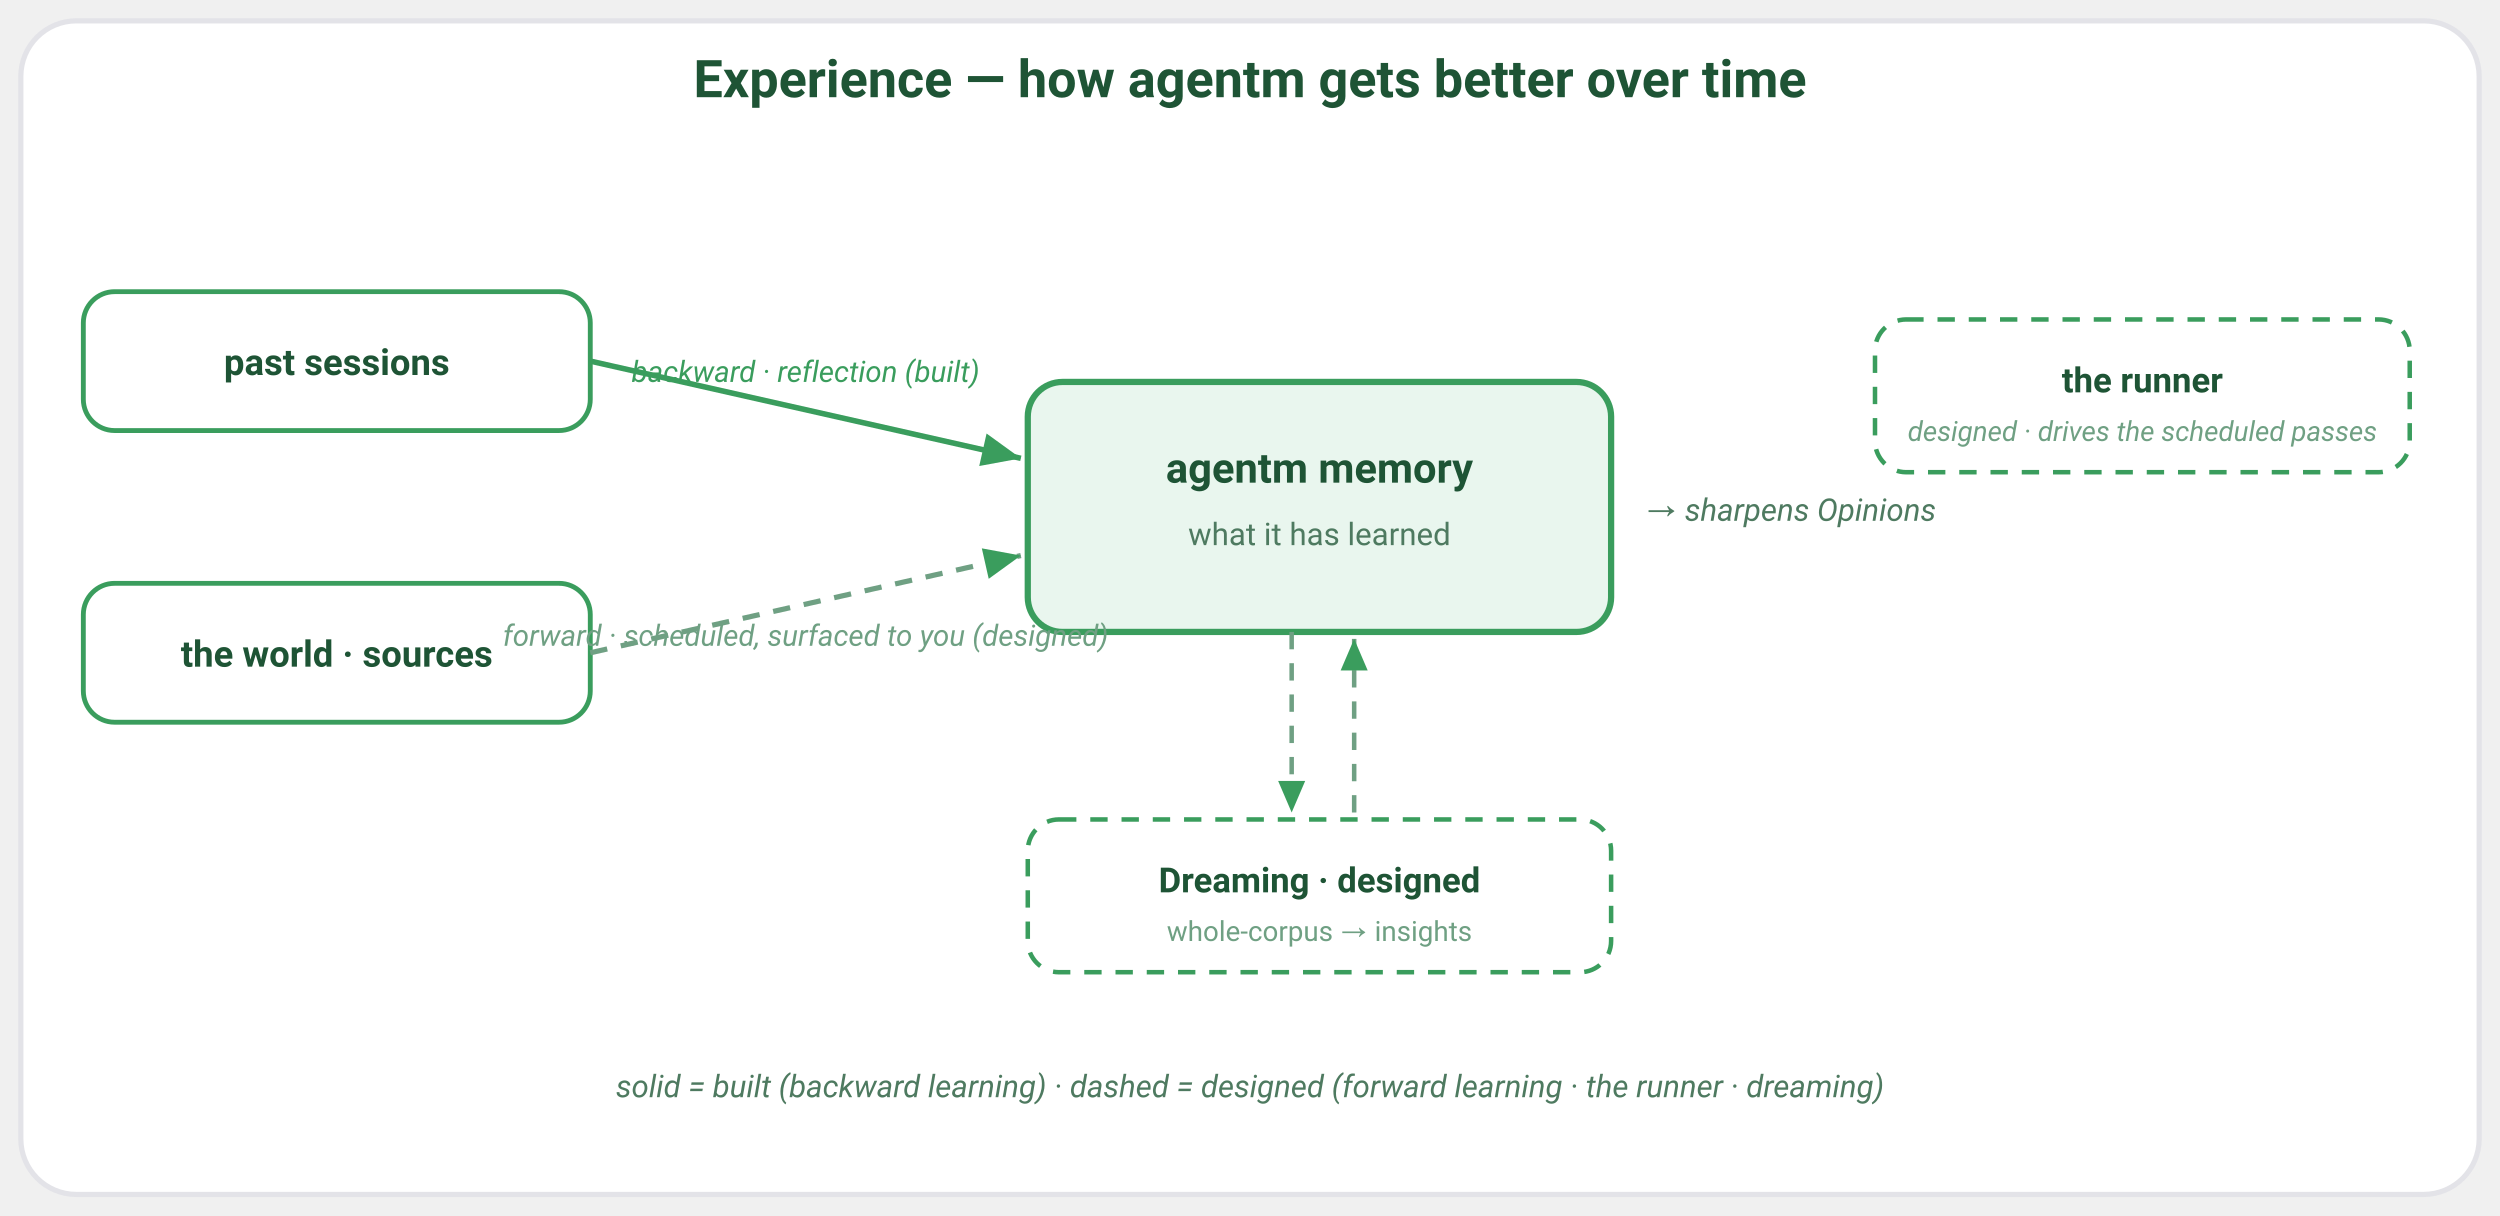
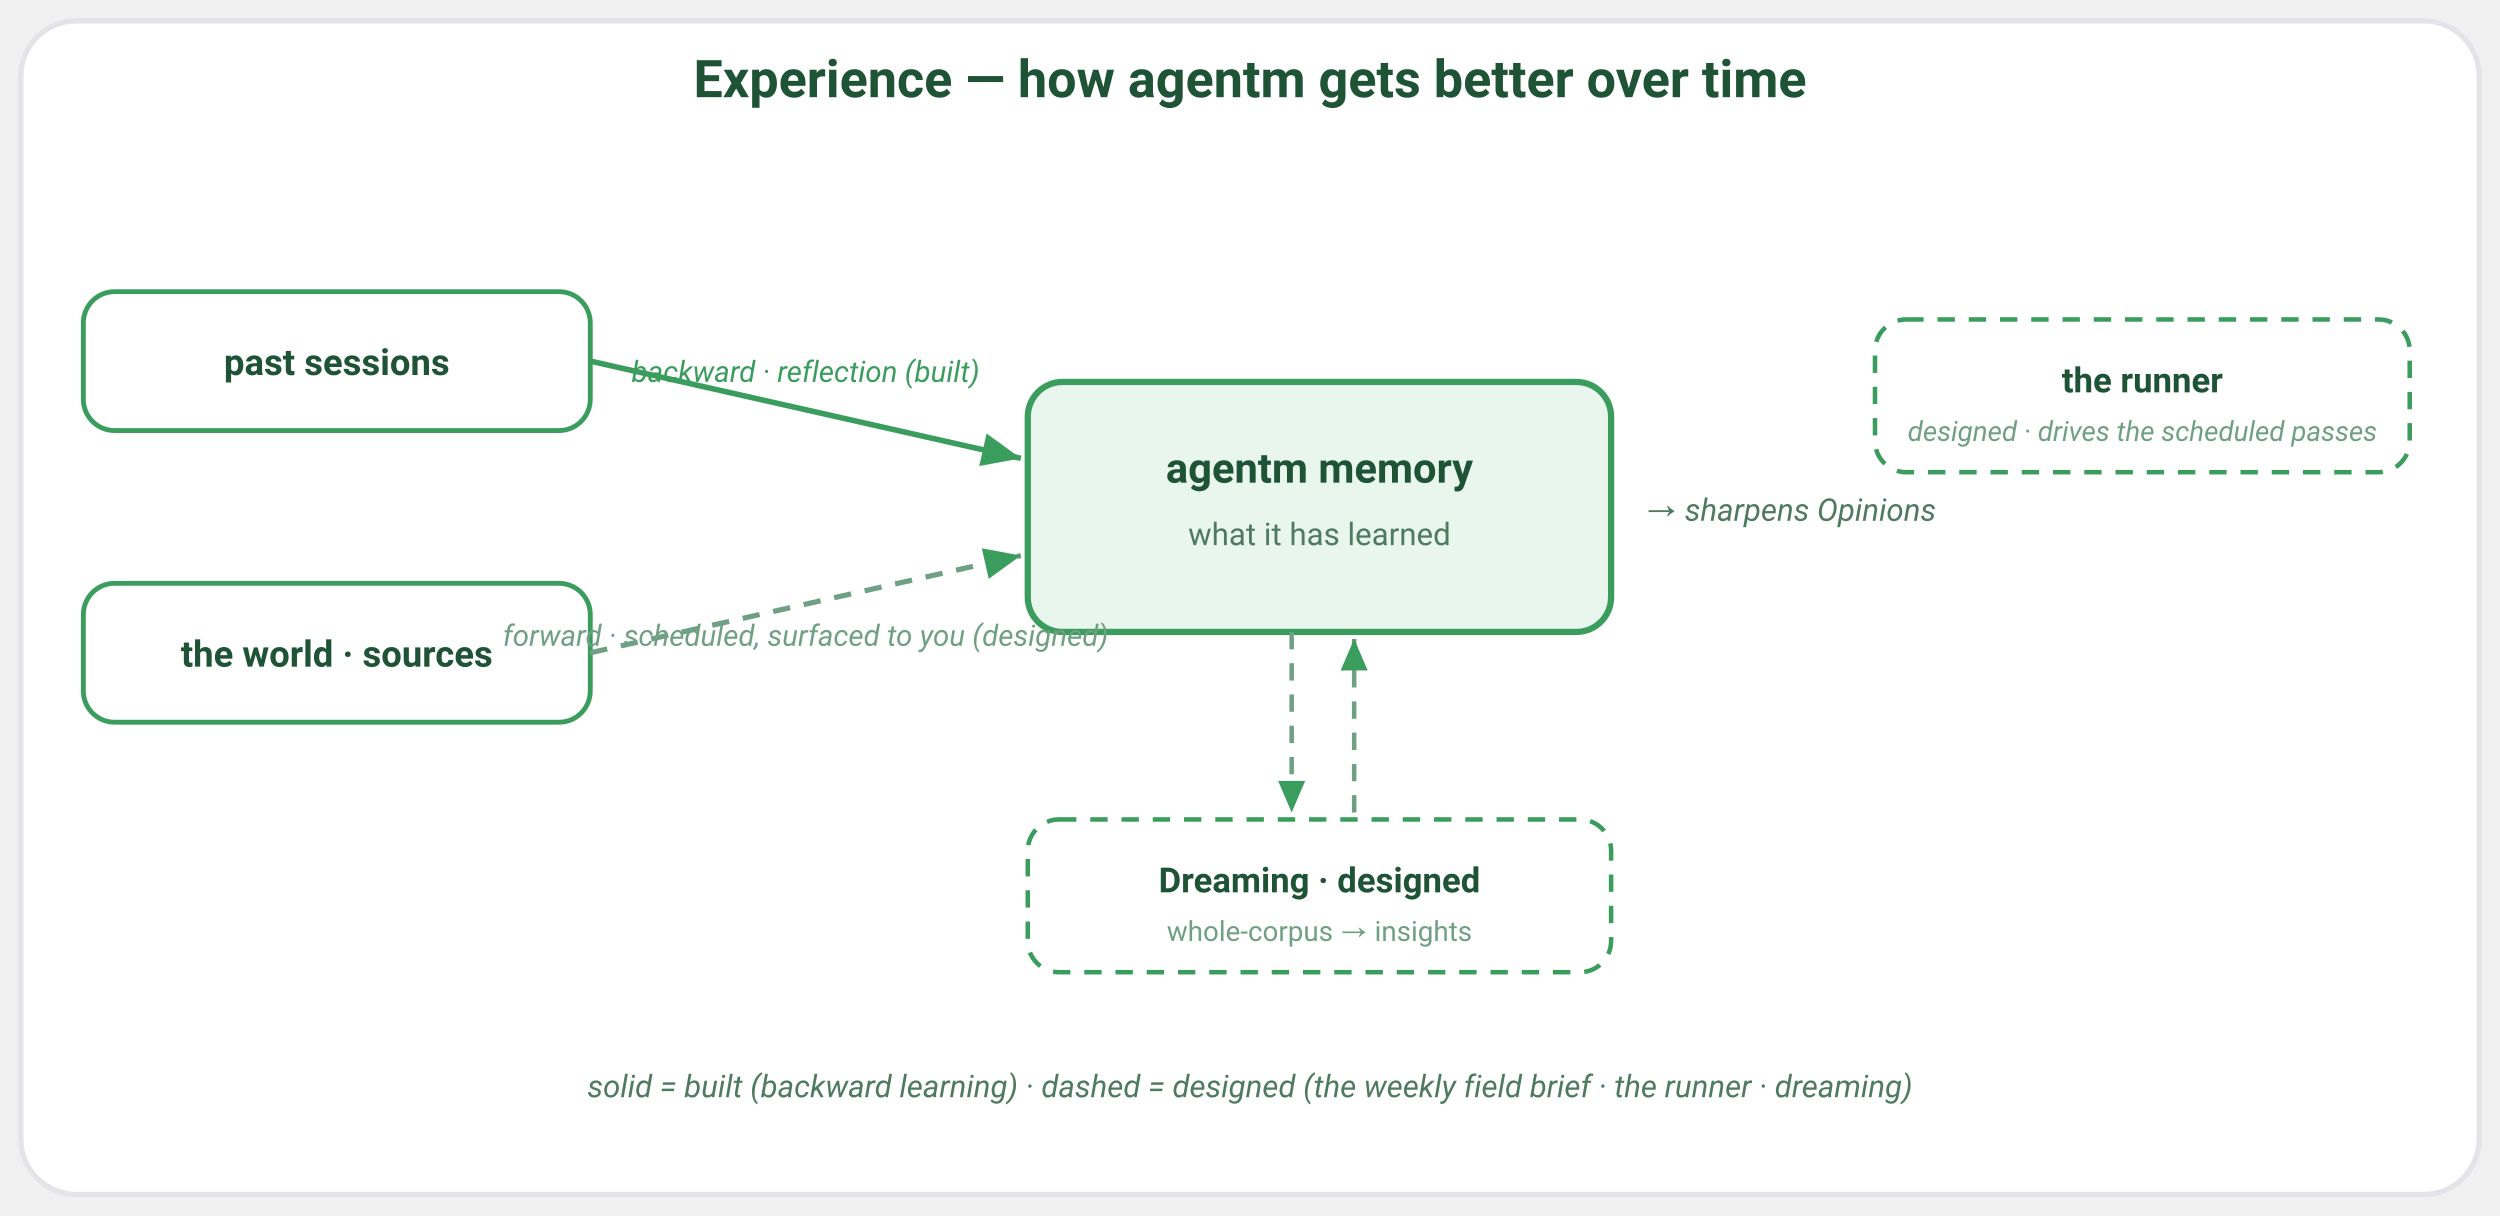
<svg xmlns="http://www.w3.org/2000/svg" viewBox="0 0 720 350" width="1008" height="490" font-family="-apple-system, BlinkMacSystemFont, 'Segoe UI', Roboto, Helvetica, Arial, sans-serif">
  <defs>
    <marker id="eb" markerWidth="9" markerHeight="9" refX="7" refY="3" orient="auto">
      <path d="M0,0 L7,3 L0,6 Z" fill="#3A9D5D" />
    </marker>
  </defs>
  <rect x="6" y="6" width="708" height="338" rx="16" fill="#ffffff" stroke="#E3E3E8" stroke-width="1.5" />
  <text x="360" y="28" text-anchor="middle" font-size="15" font-weight="700" fill="#1E5435">Experience — how agentm gets better over time</text>
  <rect x="24" y="84" width="146" height="40" rx="9" fill="#ffffff" stroke="#3A9D5D" stroke-width="1.4" />
  <text x="97" y="108" text-anchor="middle" font-size="10.5" font-weight="700" fill="#1E5435">past sessions</text>
  <rect x="24" y="168" width="146" height="40" rx="9" fill="#ffffff" stroke="#3A9D5D" stroke-width="1.4" />
  <text x="97" y="192" text-anchor="middle" font-size="10.5" font-weight="700" fill="#1E5435">the world · sources</text>
  <rect x="296" y="110" width="168" height="72" rx="10" fill="#E9F6EE" stroke="#3A9D5D" stroke-width="1.8" />
  <text x="380" y="139" text-anchor="middle" font-size="12" font-weight="700" fill="#1E5435">agentm memory</text>
  <text x="380" y="157" text-anchor="middle" font-size="9" fill="#4E7A60">what it has learned</text>
  <path d="M170,104 L294,132" fill="none" stroke="#3A9D5D" stroke-width="1.6" marker-end="url(#eb)" />
  <text x="232" y="110" text-anchor="middle" font-size="8.5" font-style="italic" fill="#3A9D5D">backward · reflection (built)</text>
  <path d="M170,188 L294,160" fill="none" stroke="#6FA083" stroke-width="1.5" stroke-dasharray="5 4" marker-end="url(#eb)" />
  <text x="232" y="186" text-anchor="middle" font-size="8.5" font-style="italic" fill="#6FA083">forward · scheduled, surfaced to you (designed)</text>
  <text x="474" y="150" text-anchor="start" font-size="9" font-style="italic" fill="#4E7A60">→ sharpens Opinions</text>
  <rect x="540" y="92" width="154" height="44" rx="9" fill="#ffffff" stroke="#3A9D5D" stroke-width="1.3" stroke-dasharray="5 4" />
  <text x="617" y="113" text-anchor="middle" font-size="10" font-weight="700" fill="#1E5435">the runner</text>
  <text x="617" y="127" text-anchor="middle" font-size="8" font-style="italic" fill="#6FA083">designed · drives the scheduled passes</text>
  <rect x="296" y="236" width="168" height="44" rx="9" fill="#ffffff" stroke="#3A9D5D" stroke-width="1.3" stroke-dasharray="5 4" />
  <text x="380" y="257" text-anchor="middle" font-size="10" font-weight="700" fill="#1E5435">Dreaming · designed</text>
  <text x="380" y="271" text-anchor="middle" font-size="8" fill="#6FA083">whole-corpus → insights</text>
  <path d="M372,182 L372,234" fill="none" stroke="#6FA083" stroke-width="1.3" stroke-dasharray="5 4" marker-end="url(#eb)" />
  <path d="M390,234 L390,184" fill="none" stroke="#6FA083" stroke-width="1.3" stroke-dasharray="5 4" marker-end="url(#eb)" />
-   <text x="360" y="316" text-anchor="middle" font-size="9" font-style="italic" fill="#4E7A60">solid = built (backward learning) · dashed = designed (forward learning · the runner · dreaming)</text>
+   <text x="360" y="316" text-anchor="middle" font-size="9" font-style="italic" fill="#4E7A60">solid = built (backward learning) · dashed = designed (the weekly field brief · the runner · dreaming)</text>
</svg>
